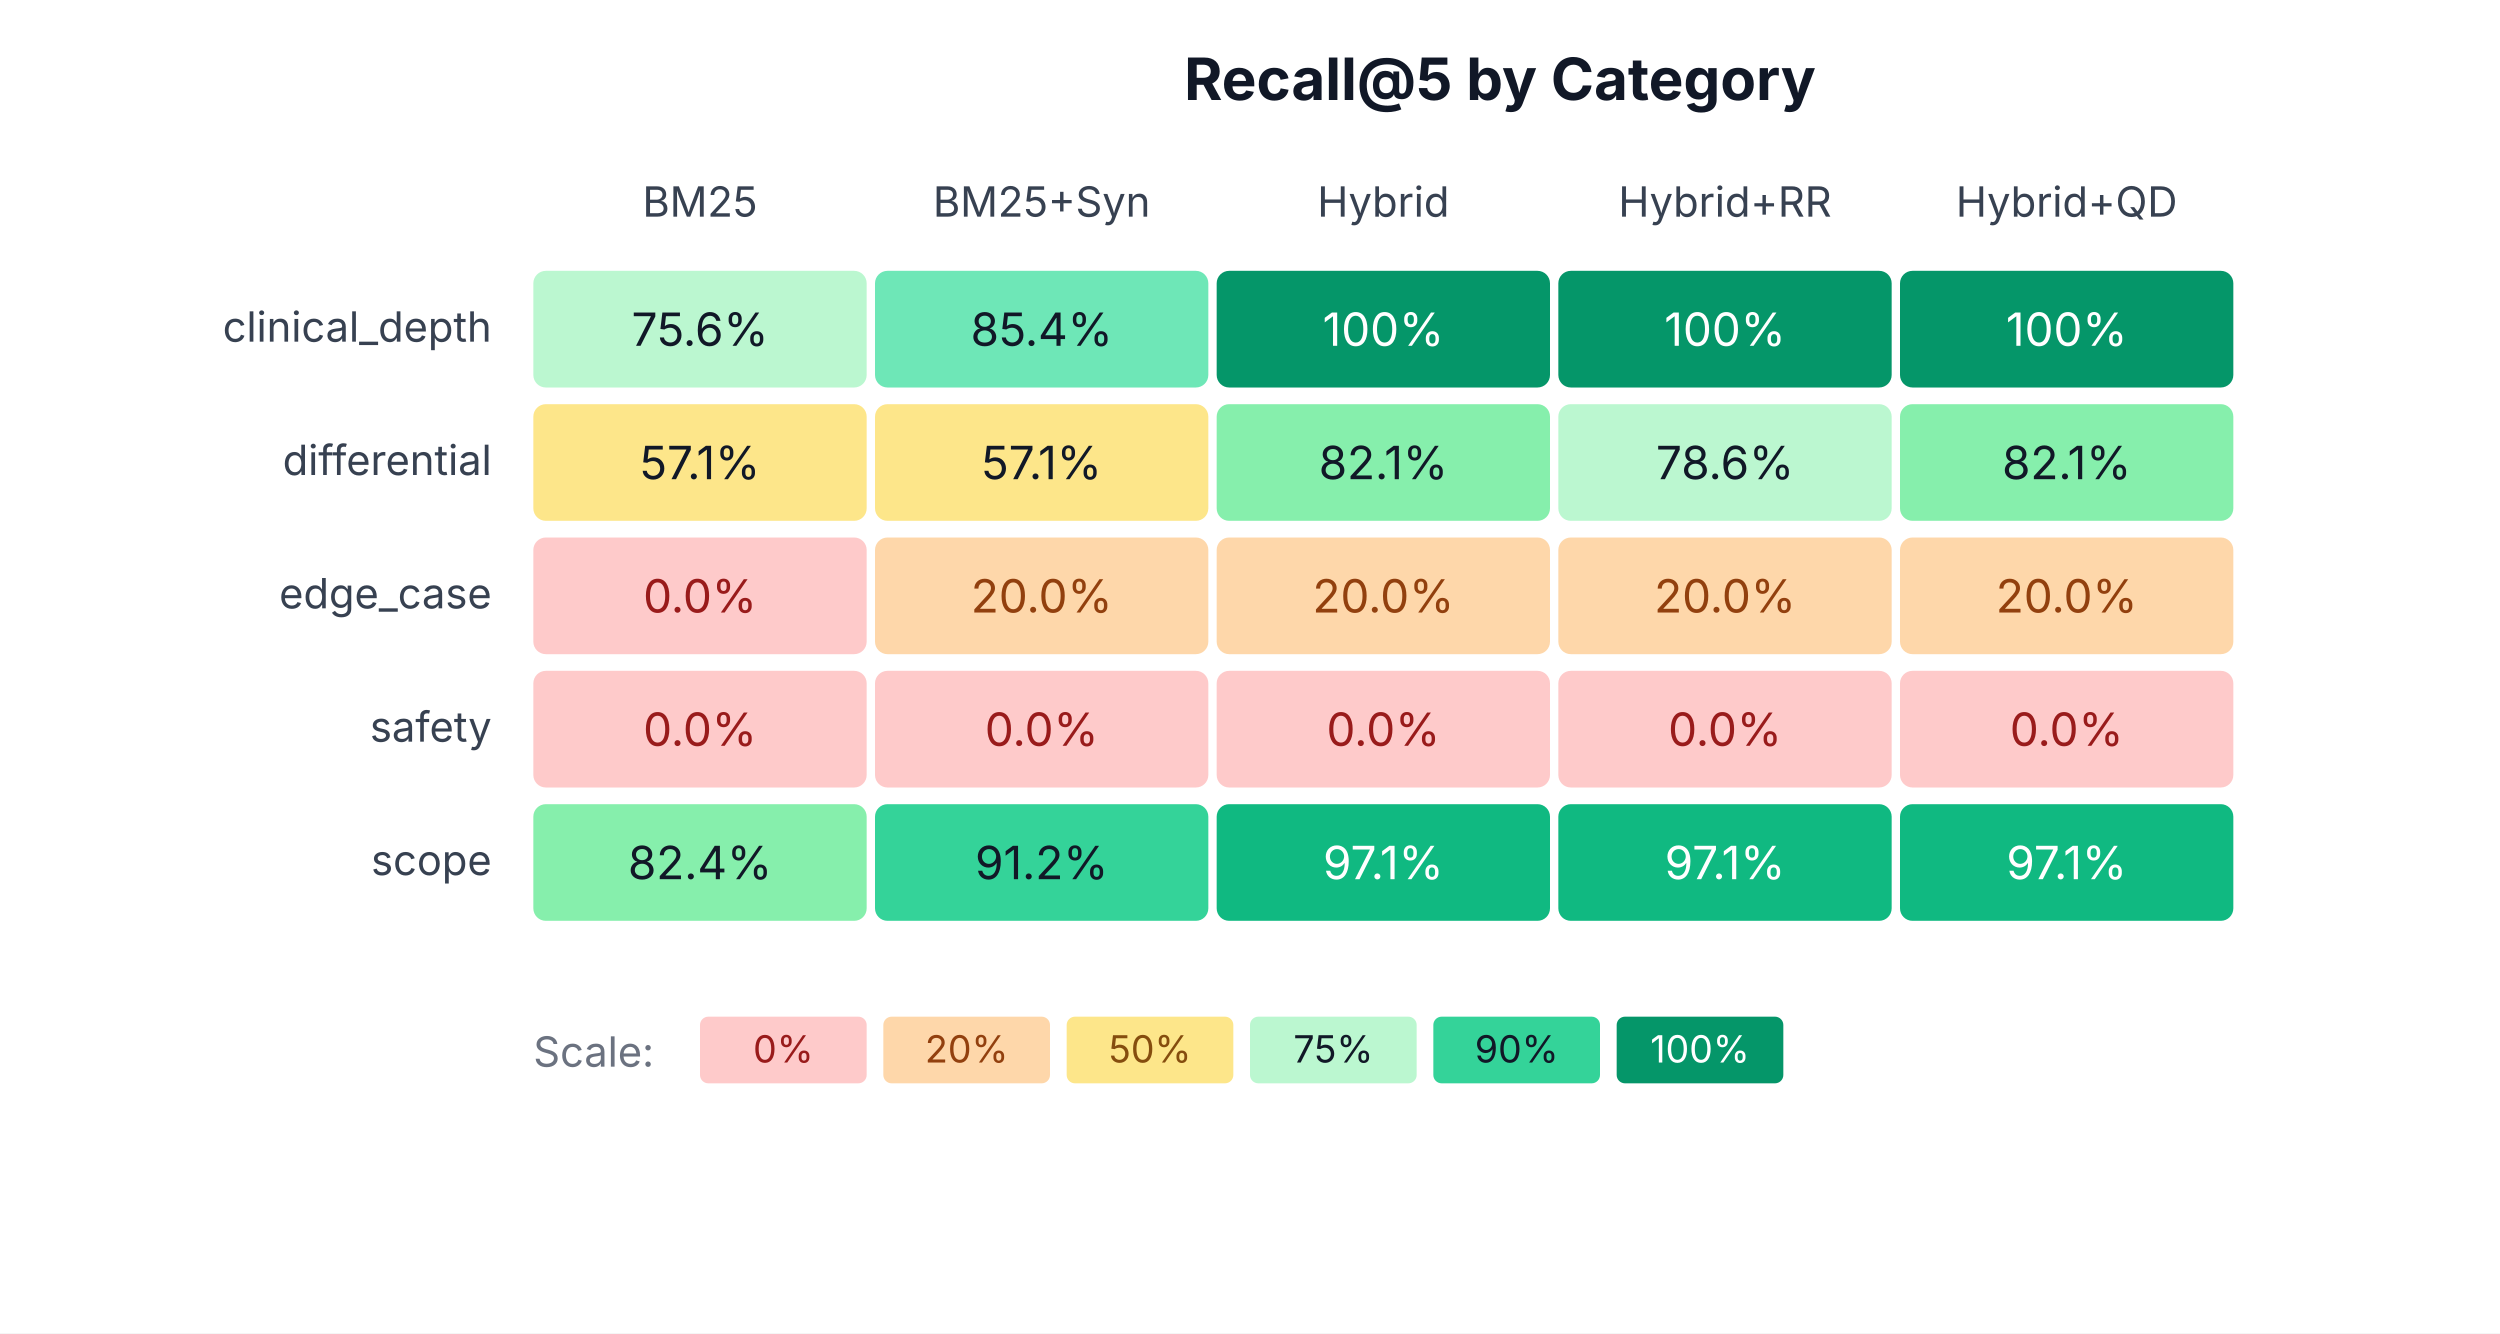
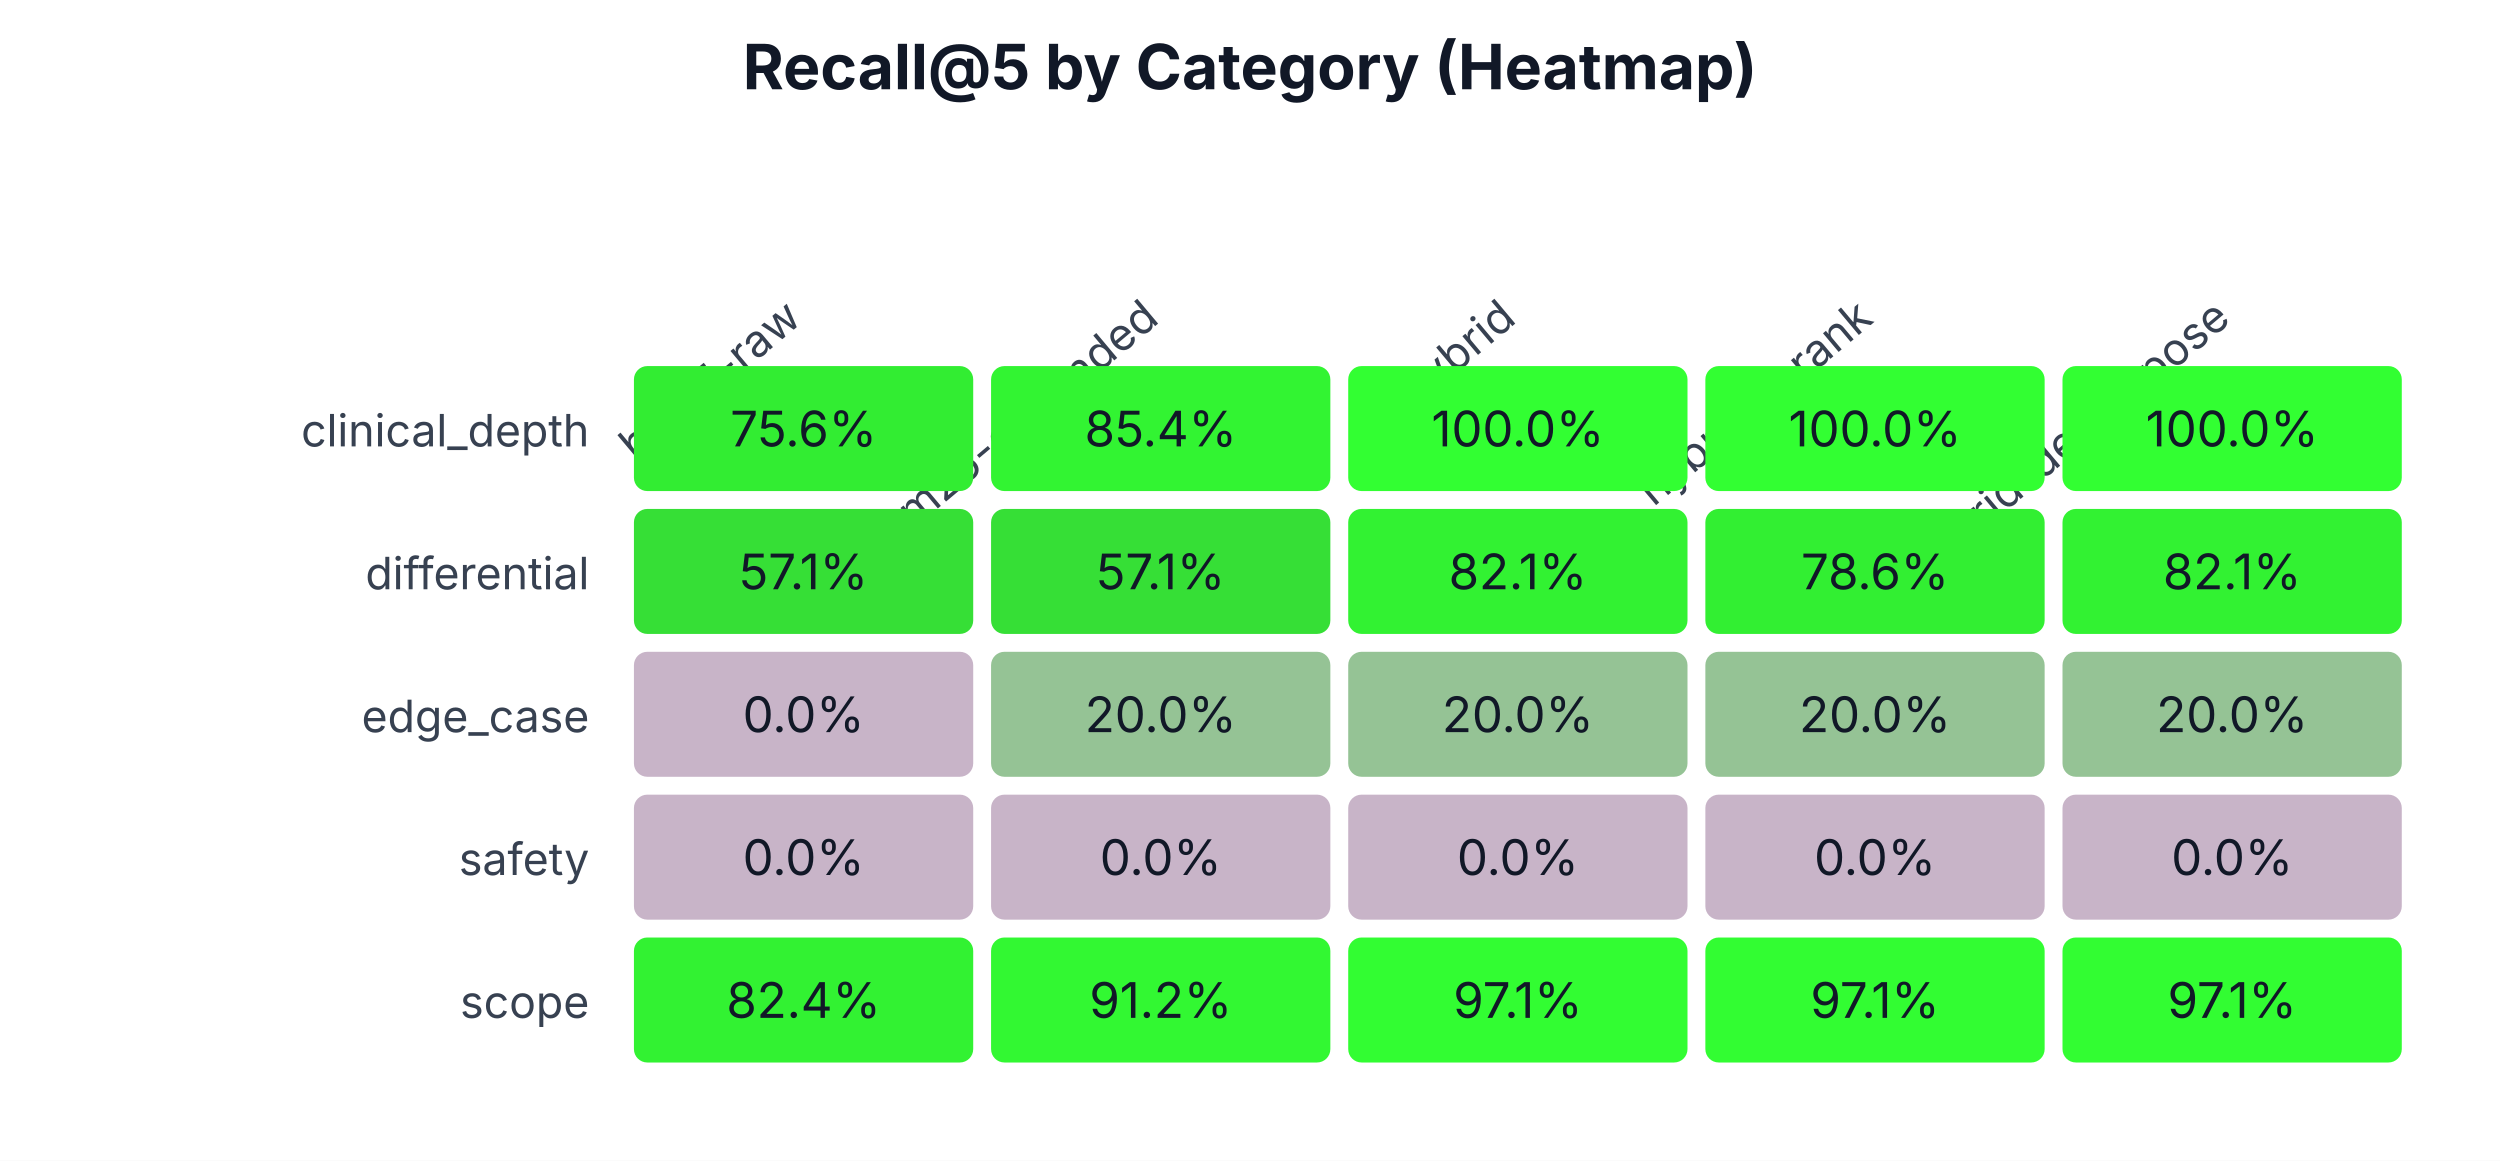
- <svg xmlns="http://www.w3.org/2000/svg" viewBox="0 0 600 320" width="600" height="320" font-family="system-ui, -apple-system, sans-serif">
-   <rect width="600" height="320" fill="white" />
-   <text x="360" y="24" text-anchor="middle" font-size="14" font-weight="bold" fill="#111827">Recall@5 by Category</text>
-   <text x="168" y="52" text-anchor="middle" font-size="10" fill="#374151">BM25</text>
-   <text x="250" y="52" text-anchor="middle" font-size="10" fill="#374151">BM25+Syn</text>
-   <text x="332" y="52" text-anchor="middle" font-size="10" fill="#374151">Hybrid</text>
-   <text x="414" y="52" text-anchor="middle" font-size="10" fill="#374151">Hybrid+RR</text>
-   <text x="496" y="52" text-anchor="middle" font-size="10" fill="#374151">Hybrid+QD</text>
-   <text x="118" y="82" text-anchor="end" font-size="10" fill="#374151">clinical_depth</text>
-   <rect x="128" y="65" width="80" height="28" fill="#bbf7d0" rx="3" />
-   <text x="168" y="83" text-anchor="middle" font-size="11" fill="#111827">75.6%</text>
-   <rect x="210" y="65" width="80" height="28" fill="#6ee7b7" rx="3" />
-   <text x="250" y="83" text-anchor="middle" font-size="11" fill="#111827">85.4%</text>
-   <rect x="292" y="65" width="80" height="28" fill="#059669" rx="3" />
-   <text x="332" y="83" text-anchor="middle" font-size="11" fill="#ffffff">100%</text>
-   <rect x="374" y="65" width="80" height="28" fill="#059669" rx="3" />
-   <text x="414" y="83" text-anchor="middle" font-size="11" fill="#ffffff">100%</text>
-   <rect x="456" y="65" width="80" height="28" fill="#059669" rx="3" />
-   <text x="496" y="83" text-anchor="middle" font-size="11" fill="#ffffff">100%</text>
-   <text x="118" y="114" text-anchor="end" font-size="10" fill="#374151">differential</text>
-   <rect x="128" y="97" width="80" height="28" fill="#fde68a" rx="3" />
-   <text x="168" y="115" text-anchor="middle" font-size="11" fill="#111827">57.1%</text>
-   <rect x="210" y="97" width="80" height="28" fill="#fde68a" rx="3" />
-   <text x="250" y="115" text-anchor="middle" font-size="11" fill="#111827">57.1%</text>
-   <rect x="292" y="97" width="80" height="28" fill="#86efac" rx="3" />
-   <text x="332" y="115" text-anchor="middle" font-size="11" fill="#111827">82.1%</text>
-   <rect x="374" y="97" width="80" height="28" fill="#bbf7d0" rx="3" />
-   <text x="414" y="115" text-anchor="middle" font-size="11" fill="#111827">78.6%</text>
-   <rect x="456" y="97" width="80" height="28" fill="#86efac" rx="3" />
-   <text x="496" y="115" text-anchor="middle" font-size="11" fill="#111827">82.1%</text>
-   <text x="118" y="146" text-anchor="end" font-size="10" fill="#374151">edge_case</text>
-   <rect x="128" y="129" width="80" height="28" fill="#fecaca" rx="3" />
-   <text x="168" y="147" text-anchor="middle" font-size="11" fill="#991b1b">0.0%</text>
-   <rect x="210" y="129" width="80" height="28" fill="#fed7aa" rx="3" />
-   <text x="250" y="147" text-anchor="middle" font-size="11" fill="#92400e">20.0%</text>
-   <rect x="292" y="129" width="80" height="28" fill="#fed7aa" rx="3" />
-   <text x="332" y="147" text-anchor="middle" font-size="11" fill="#92400e">20.0%</text>
-   <rect x="374" y="129" width="80" height="28" fill="#fed7aa" rx="3" />
-   <text x="414" y="147" text-anchor="middle" font-size="11" fill="#92400e">20.0%</text>
-   <rect x="456" y="129" width="80" height="28" fill="#fed7aa" rx="3" />
-   <text x="496" y="147" text-anchor="middle" font-size="11" fill="#92400e">20.0%</text>
-   <text x="118" y="178" text-anchor="end" font-size="10" fill="#374151">safety</text>
-   <rect x="128" y="161" width="80" height="28" fill="#fecaca" rx="3" />
-   <text x="168" y="179" text-anchor="middle" font-size="11" fill="#991b1b">0.0%</text>
-   <rect x="210" y="161" width="80" height="28" fill="#fecaca" rx="3" />
-   <text x="250" y="179" text-anchor="middle" font-size="11" fill="#991b1b">0.0%</text>
-   <rect x="292" y="161" width="80" height="28" fill="#fecaca" rx="3" />
-   <text x="332" y="179" text-anchor="middle" font-size="11" fill="#991b1b">0.0%</text>
-   <rect x="374" y="161" width="80" height="28" fill="#fecaca" rx="3" />
-   <text x="414" y="179" text-anchor="middle" font-size="11" fill="#991b1b">0.0%</text>
-   <rect x="456" y="161" width="80" height="28" fill="#fecaca" rx="3" />
-   <text x="496" y="179" text-anchor="middle" font-size="11" fill="#991b1b">0.0%</text>
-   <text x="118" y="210" text-anchor="end" font-size="10" fill="#374151">scope</text>
-   <rect x="128" y="193" width="80" height="28" fill="#86efac" rx="3" />
-   <text x="168" y="211" text-anchor="middle" font-size="11" fill="#111827">82.4%</text>
-   <rect x="210" y="193" width="80" height="28" fill="#34d399" rx="3" />
-   <text x="250" y="211" text-anchor="middle" font-size="11" fill="#111827">91.2%</text>
-   <rect x="292" y="193" width="80" height="28" fill="#10b981" rx="3" />
-   <text x="332" y="211" text-anchor="middle" font-size="11" fill="#ffffff">97.1%</text>
-   <rect x="374" y="193" width="80" height="28" fill="#10b981" rx="3" />
-   <text x="414" y="211" text-anchor="middle" font-size="11" fill="#ffffff">97.1%</text>
-   <rect x="456" y="193" width="80" height="28" fill="#10b981" rx="3" />
-   <text x="496" y="211" text-anchor="middle" font-size="11" fill="#ffffff">97.1%</text>
-   <text x="128" y="256" font-size="10" fill="#6b7280">Scale:</text>
-   <rect x="168" y="244" width="40" height="16" fill="#fecaca" rx="2" />
-   <text x="188" y="255" text-anchor="middle" font-size="9" fill="#991b1b">0%</text>
-   <rect x="212" y="244" width="40" height="16" fill="#fed7aa" rx="2" />
-   <text x="232" y="255" text-anchor="middle" font-size="9" fill="#92400e">20%</text>
-   <rect x="256" y="244" width="40" height="16" fill="#fde68a" rx="2" />
-   <text x="276" y="255" text-anchor="middle" font-size="9" fill="#854d0e">50%</text>
-   <rect x="300" y="244" width="40" height="16" fill="#bbf7d0" rx="2" />
-   <text x="320" y="255" text-anchor="middle" font-size="9" fill="#111827">75%</text>
-   <rect x="344" y="244" width="40" height="16" fill="#34d399" rx="2" />
-   <text x="364" y="255" text-anchor="middle" font-size="9" fill="#111827">90%</text>
-   <rect x="388" y="244" width="40" height="16" fill="#059669" rx="2" />
-   <text x="408" y="255" text-anchor="middle" font-size="9" fill="#ffffff">100%</text>
+ <svg xmlns="http://www.w3.org/2000/svg" viewBox="0 0 560 260" width="560" height="260" font-family="'Inter', 'Helvetica Neue', Arial, sans-serif">
+   <rect width="560" height="260" fill="white" />
+   <text x="280" y="20" text-anchor="middle" font-size="14" font-weight="bold" fill="#111827">Recall@5 by Category (Heatmap)</text>
+   <text x="180" y="72" text-anchor="end" font-size="10" fill="#374151" transform="rotate(-40, 180, 72)">bm25-raw</text>
+   <text x="260" y="72" text-anchor="end" font-size="10" fill="#374151" transform="rotate(-40, 260, 72)">bm25-expanded</text>
+   <text x="340" y="72" text-anchor="end" font-size="10" fill="#374151" transform="rotate(-40, 340, 72)">hybrid</text>
+   <text x="420" y="72" text-anchor="end" font-size="10" fill="#374151" transform="rotate(-40, 420, 72)">hybrid-rerank</text>
+   <text x="500" y="72" text-anchor="end" font-size="10" fill="#374151" transform="rotate(-40, 500, 72)">hybrid-decompose</text>
+   <text x="132" y="100" text-anchor="end" font-size="10" fill="#374151">clinical_depth</text>
+   <rect x="142" y="82" width="76" height="28" fill="rgb(50, 237, 50)" rx="3" />
+   <text x="180" y="100" text-anchor="middle" font-size="11" fill="#111827">75.6%</text>
+   <rect x="222" y="82" width="76" height="28" fill="rgb(50, 244, 50)" rx="3" />
+   <text x="260" y="100" text-anchor="middle" font-size="11" fill="#111827">85.4%</text>
+   <rect x="302" y="82" width="76" height="28" fill="rgb(50, 255, 50)" rx="3" />
+   <text x="340" y="100" text-anchor="middle" font-size="11" fill="#111827">100.0%</text>
+   <rect x="382" y="82" width="76" height="28" fill="rgb(50, 255, 50)" rx="3" />
+   <text x="420" y="100" text-anchor="middle" font-size="11" fill="#111827">100.0%</text>
+   <rect x="462" y="82" width="76" height="28" fill="rgb(50, 255, 50)" rx="3" />
+   <text x="500" y="100" text-anchor="middle" font-size="11" fill="#111827">100.0%</text>
+   <text x="132" y="132" text-anchor="end" font-size="10" fill="#374151">differential</text>
+   <rect x="142" y="114" width="76" height="28" fill="rgb(54, 223, 54)" rx="3" />
+   <text x="180" y="132" text-anchor="middle" font-size="11" fill="#111827">57.1%</text>
+   <rect x="222" y="114" width="76" height="28" fill="rgb(54, 223, 54)" rx="3" />
+   <text x="260" y="132" text-anchor="middle" font-size="11" fill="#111827">57.1%</text>
+   <rect x="302" y="114" width="76" height="28" fill="rgb(50, 242, 50)" rx="3" />
+   <text x="340" y="132" text-anchor="middle" font-size="11" fill="#111827">82.1%</text>
+   <rect x="382" y="114" width="76" height="28" fill="rgb(50, 239, 50)" rx="3" />
+   <text x="420" y="132" text-anchor="middle" font-size="11" fill="#111827">78.6%</text>
+   <rect x="462" y="114" width="76" height="28" fill="rgb(50, 242, 50)" rx="3" />
+   <text x="500" y="132" text-anchor="middle" font-size="11" fill="#111827">82.1%</text>
+   <text x="132" y="164" text-anchor="end" font-size="10" fill="#374151">edge_case</text>
+   <rect x="142" y="146" width="76" height="28" fill="rgb(200, 180, 200)" rx="3" />
+   <text x="180" y="164" text-anchor="middle" font-size="11" fill="#111827">0.0%</text>
+   <rect x="222" y="146" width="76" height="28" fill="rgb(149, 195, 149)" rx="3" />
+   <text x="260" y="164" text-anchor="middle" font-size="11" fill="#111827">20.0%</text>
+   <rect x="302" y="146" width="76" height="28" fill="rgb(149, 195, 149)" rx="3" />
+   <text x="340" y="164" text-anchor="middle" font-size="11" fill="#111827">20.0%</text>
+   <rect x="382" y="146" width="76" height="28" fill="rgb(149, 195, 149)" rx="3" />
+   <text x="420" y="164" text-anchor="middle" font-size="11" fill="#111827">20.0%</text>
+   <rect x="462" y="146" width="76" height="28" fill="rgb(149, 195, 149)" rx="3" />
+   <text x="500" y="164" text-anchor="middle" font-size="11" fill="#111827">20.0%</text>
+   <text x="132" y="196" text-anchor="end" font-size="10" fill="#374151">safety</text>
+   <rect x="142" y="178" width="76" height="28" fill="rgb(200, 180, 200)" rx="3" />
+   <text x="180" y="196" text-anchor="middle" font-size="11" fill="#111827">0.0%</text>
+   <rect x="222" y="178" width="76" height="28" fill="rgb(200, 180, 200)" rx="3" />
+   <text x="260" y="196" text-anchor="middle" font-size="11" fill="#111827">0.0%</text>
+   <rect x="302" y="178" width="76" height="28" fill="rgb(200, 180, 200)" rx="3" />
+   <text x="340" y="196" text-anchor="middle" font-size="11" fill="#111827">0.0%</text>
+   <rect x="382" y="178" width="76" height="28" fill="rgb(200, 180, 200)" rx="3" />
+   <text x="420" y="196" text-anchor="middle" font-size="11" fill="#111827">0.0%</text>
+   <rect x="462" y="178" width="76" height="28" fill="rgb(200, 180, 200)" rx="3" />
+   <text x="500" y="196" text-anchor="middle" font-size="11" fill="#111827">0.0%</text>
+   <text x="132" y="228" text-anchor="end" font-size="10" fill="#374151">scope</text>
+   <rect x="142" y="210" width="76" height="28" fill="rgb(50, 242, 50)" rx="3" />
+   <text x="180" y="228" text-anchor="middle" font-size="11" fill="#111827">82.4%</text>
+   <rect x="222" y="210" width="76" height="28" fill="rgb(50, 248, 50)" rx="3" />
+   <text x="260" y="228" text-anchor="middle" font-size="11" fill="#111827">91.2%</text>
+   <rect x="302" y="210" width="76" height="28" fill="rgb(50, 253, 50)" rx="3" />
+   <text x="340" y="228" text-anchor="middle" font-size="11" fill="#111827">97.1%</text>
+   <rect x="382" y="210" width="76" height="28" fill="rgb(50, 253, 50)" rx="3" />
+   <text x="420" y="228" text-anchor="middle" font-size="11" fill="#111827">97.1%</text>
+   <rect x="462" y="210" width="76" height="28" fill="rgb(50, 253, 50)" rx="3" />
+   <text x="500" y="228" text-anchor="middle" font-size="11" fill="#111827">97.1%</text>
</svg>
